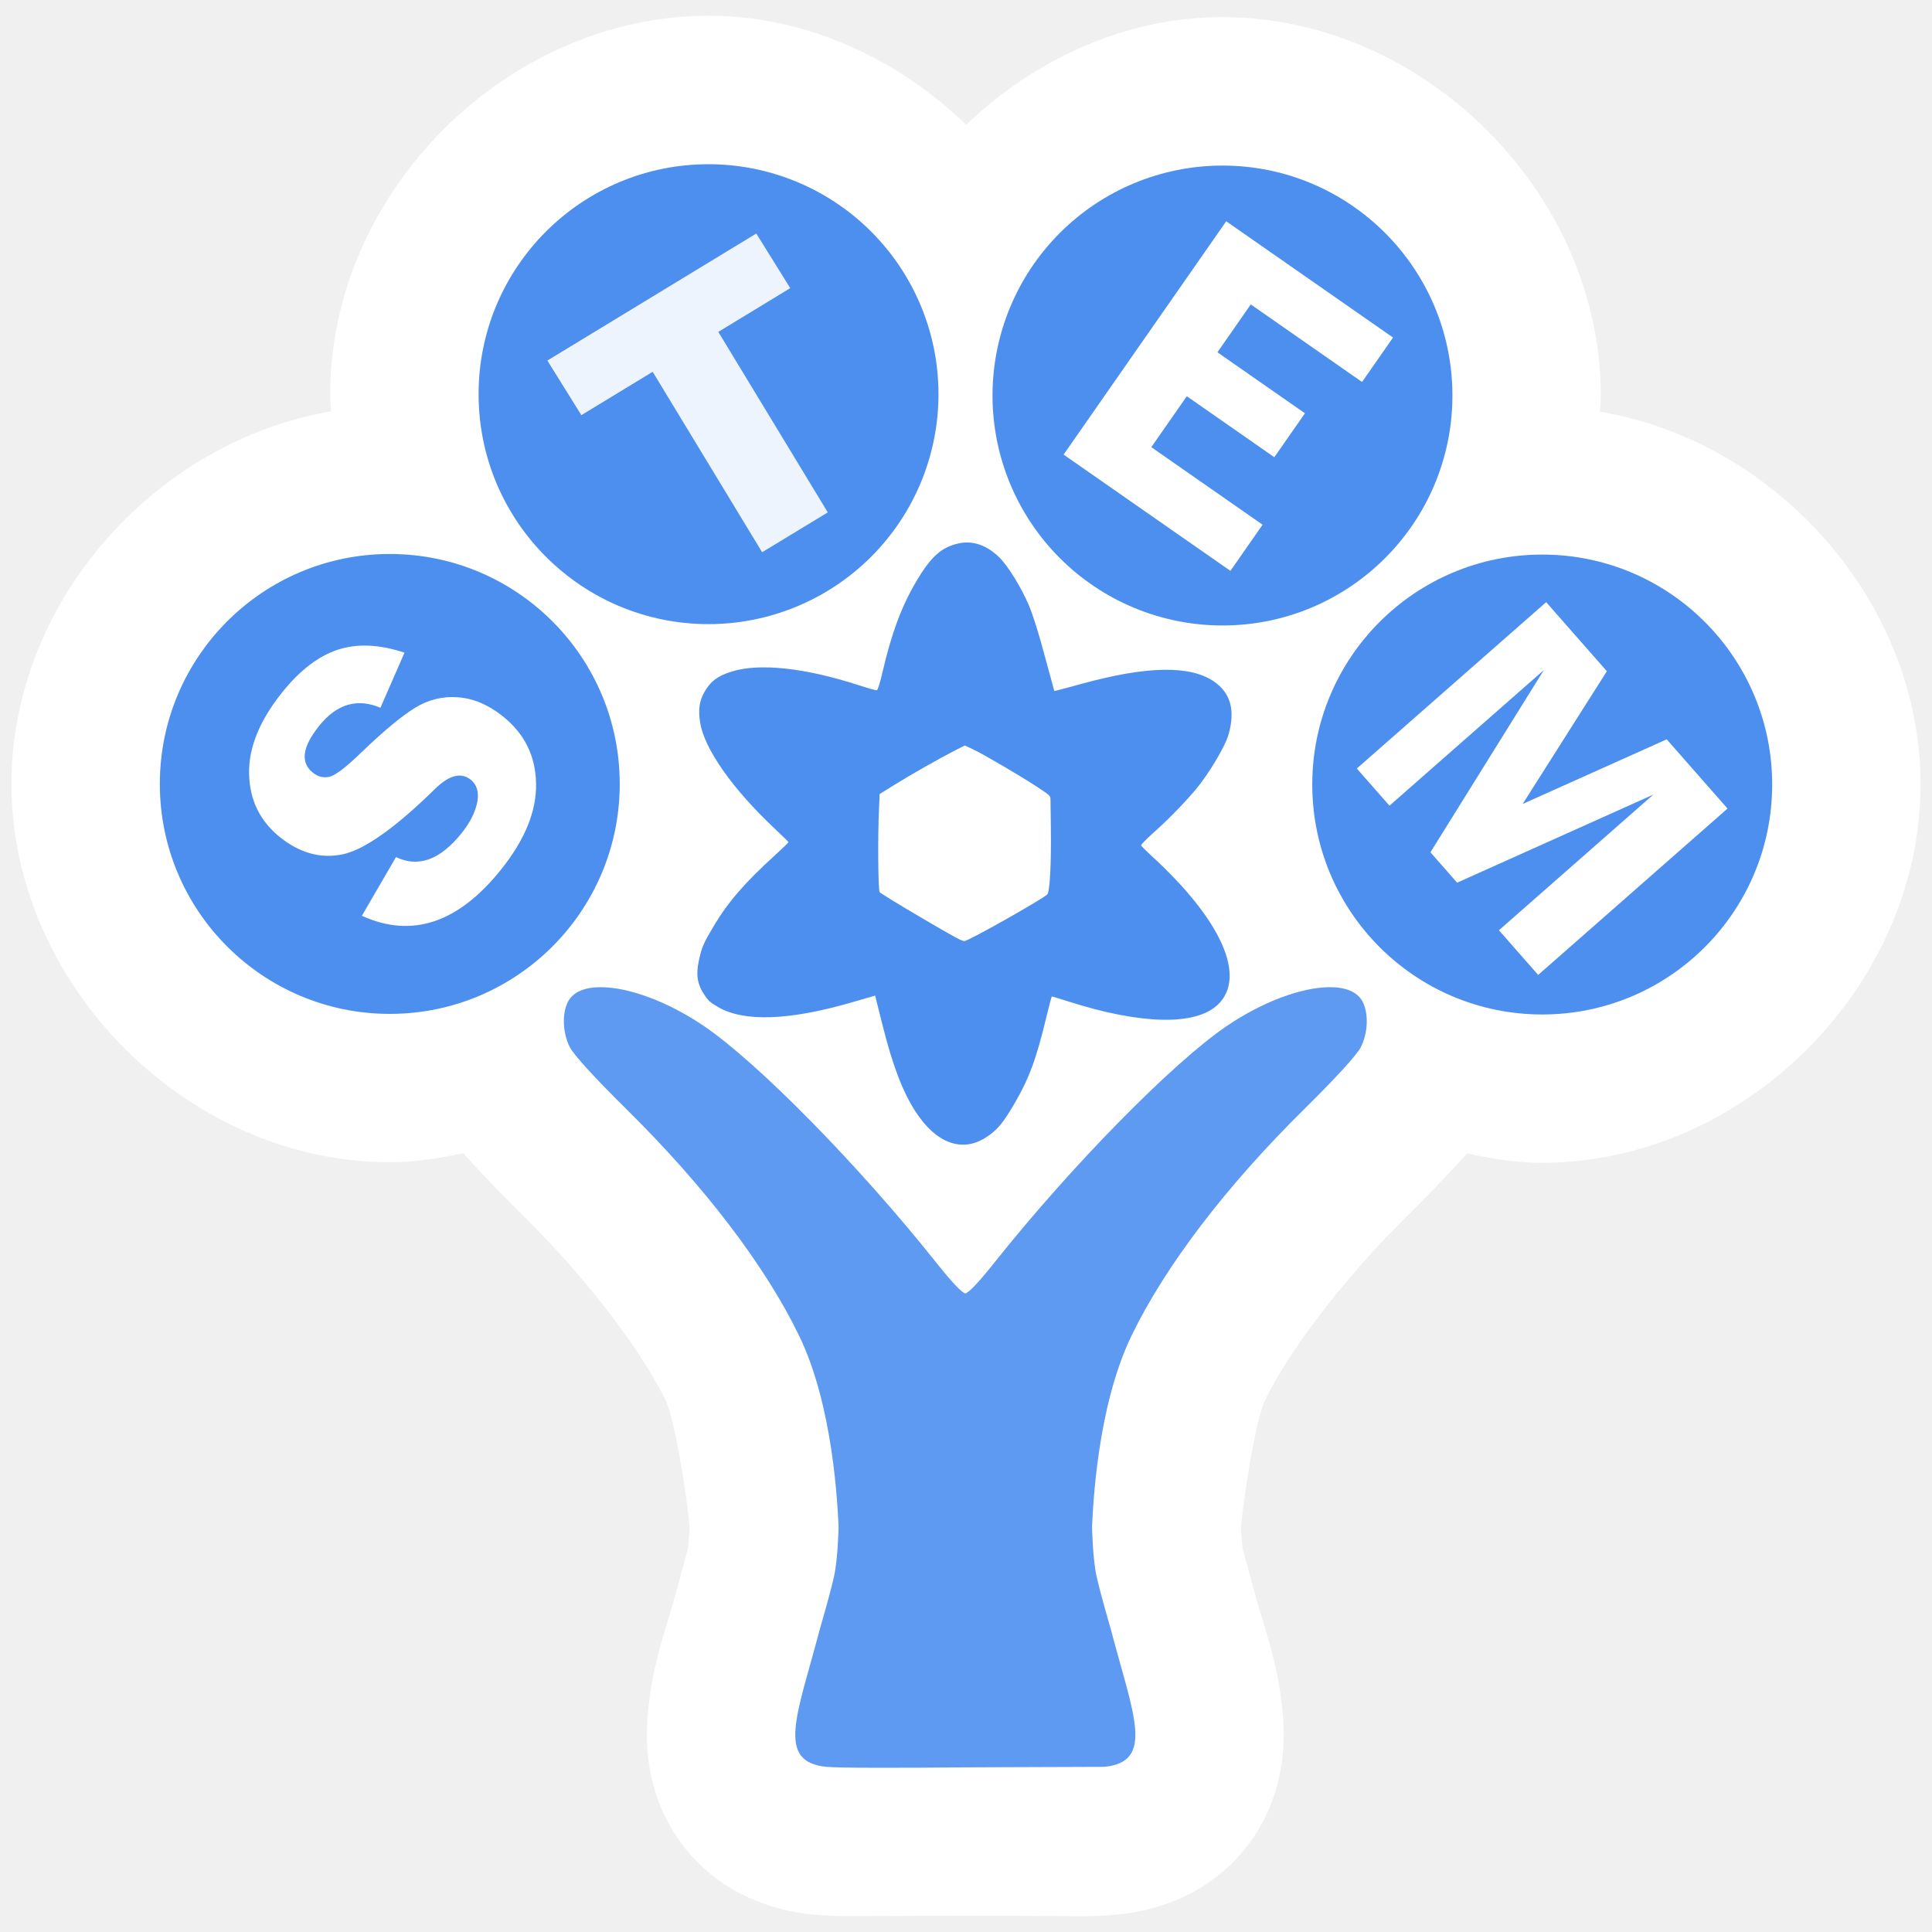
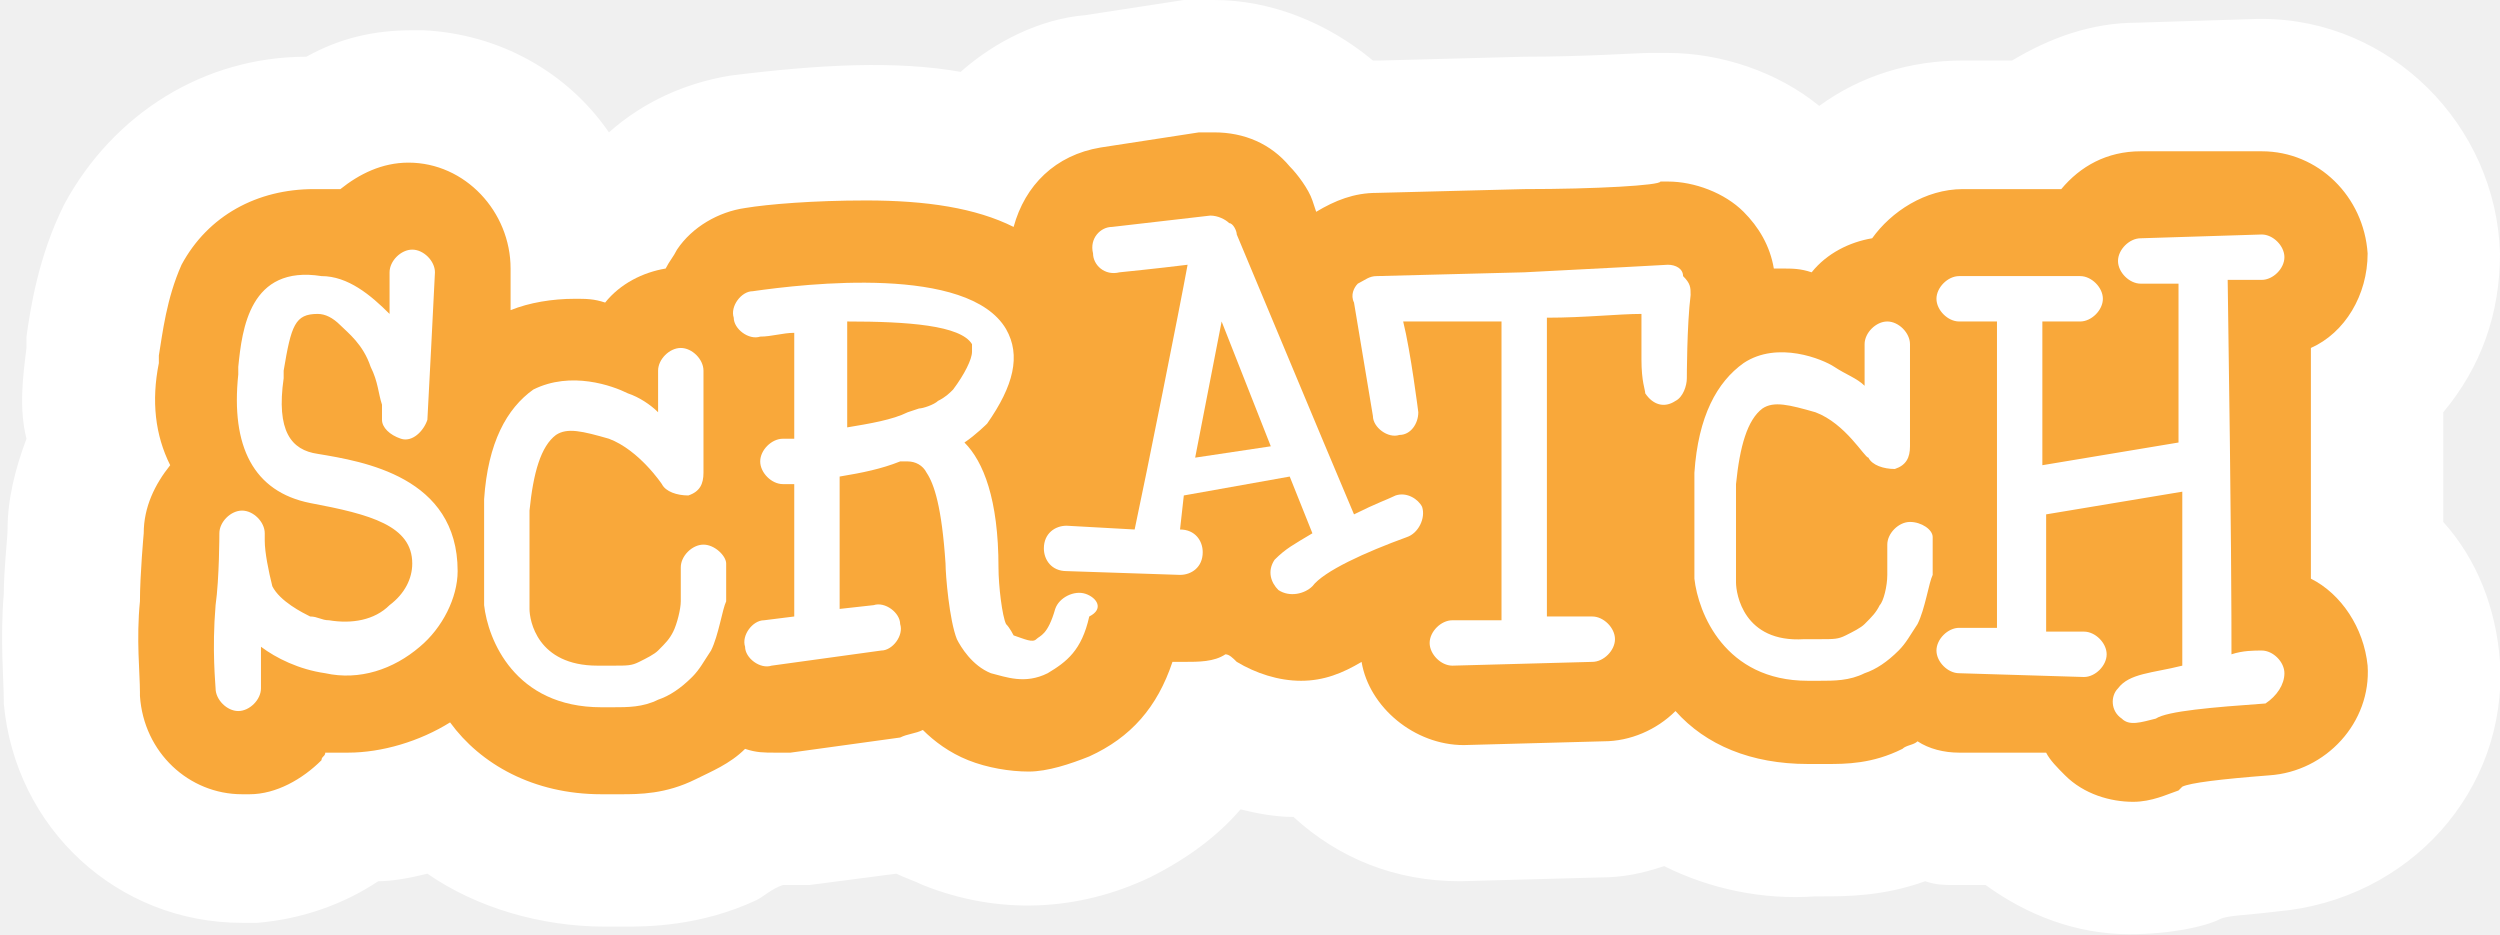
- <svg xmlns="http://www.w3.org/2000/svg" xmlns:xlink="http://www.w3.org/1999/xlink" width="320" height="320">
-   <g transform="matrix(.927081 0 0 .927081 11.66699 11.66699)">
-     <path d="M114.002-9.768c-36.067 0-67.594 31.527-67.594 67.594 0 1.044.11 2.051.168 3.076-31.471 5.379-57.117 34.044-57.117 66.559 0 36.068 31.528 67.595 67.596 67.594 4.491 0 8.853-.678 13.131-1.631 1.08 1.291 2 2.188 2.658 2.908 2.208 2.416 4.833 5.107 7.918 8.154 12.346 12.193 21.564 24.844 25.564 33.111 1.789 3.698 4.022 18.663 4.316 22.953l-.211 2.289-.086 1.176-1.902 7.004-.184.66c-1.691 6.42-4.321 12.588-5.129 22.279-.419 5.027-.292 14.24 6.004 22.773 6.617 8.969 16.316 12.023 23.316 12.715.009.001.018.001.027.002a8.15 8.15 0 0 0 .764.037l-.363-.016c4.368.404 6.749.261 11.002.271l15.914-.078 16.078.078c4.405-.011 6.719.168 11.4-.293.009-.001.018-.001.027-.002 7-.692 16.7-3.746 23.316-12.715 6.296-8.534 6.423-17.747 6.004-22.773-.807-9.69-3.438-15.857-5.129-22.275l-.006-.022-.176-.635-.012-.045-1.891-6.965-.086-1.178-.211-2.287c.294-4.284 2.528-19.255 4.318-22.955 4.002-8.272 13.216-20.919 25.561-33.111 3.085-3.047 5.71-5.739 7.918-8.154.655-.716 1.562-1.595 2.625-2.863 4.371.99 8.827 1.691 13.41 1.691 36.068.002 67.598-31.526 67.598-67.594 0-32.572-25.739-61.29-57.287-66.594.053-.969.158-1.919.158-2.906-.002-36.065-31.527-67.59-67.592-67.592-17.414-.001-33.583 7.58-45.787 19.229-12.23-11.786-28.498-19.471-46.031-19.471z" fill="#fff" />
-     <g transform="matrix(.949809 0 0 .949809 515.3637 -246.3855)">
-       <use xlink:href="#B" opacity=".9" fill="#3983ed" />
-       <path d="M-479.761 368.923l-4.525 10.365q-6.587-2.802-11.576 3.459-4.707 5.907-1.123 8.762 1.418 1.13 3.131.757 1.706-.444 5.936-4.541 6.334-6.091 10.12-8.418 3.786-2.327 8.088-1.989 4.333.298 8.429 3.562 6.143 4.895 6.268 12.656.156 7.722-6.527 16.109-12.112 15.2-26.24 8.771l6.419-11.045q6.328 3.047 12.384-4.553 2.322-2.914 2.898-5.738.537-2.856-1.235-4.268-2.757-2.196-6.814 1.845-11.098 10.858-17.253 12.198-6.163 1.27-11.754-3.186-5.671-4.518-5.858-11.878-.187-7.36 6.151-15.314 5.021-6.301 10.514-8.104 5.493-1.804 12.567.55z" fill="#fff" />
-       <path d="M-379.316 320.299c0 11.472-4.557 22.473-12.669 30.585s-19.113 12.669-30.585 12.669c-23.888 0-43.254-19.365-43.254-43.254s19.365-43.254 43.254-43.254c11.472 0 22.473 4.557 30.585 12.669s12.669 19.113 12.669 30.585" opacity=".9" fill="#3983ed" />
-       <path d="M-413.591 290.082l-39.295 23.893 6.39 10.272 13.418-8.158 20.587 33.94 12.352-7.493-20.594-33.953 13.534-8.229z" opacity=".9" fill="#fff" />
-       <path d="M-282.647 320.554c0 23.888-19.365 43.254-43.254 43.254-11.472 0-22.473-4.557-30.585-12.669s-12.669-19.113-12.669-30.585 4.557-22.473 12.669-30.585 19.113-12.669 30.585-12.669c23.888 0 43.254 19.365 43.254 43.254" opacity=".9" fill="#3983ed" />
-       <path d="M-299.645 318.007l-20.931-14.587-6.274 9.003 16.462 11.472-5.759 8.263-16.462-11.472-6.677 9.581 20.931 14.587-6.05 8.681-31.38-21.869 30.586-43.888 31.38 21.869z" fill="#fff" />
-       <use xlink:href="#B" x="216.772" y="0.111" opacity=".9" fill="#3983ed" />
-       <path d="M-286.783 406.473l21.338-34.283-29.041 25.516-6.144-6.993 35.616-31.293 11.417 12.994-15.838 24.966 27.095-12.155 11.44 13.02-35.616 31.293-7.382-8.402 29.041-25.516-36.904 16.566z" fill="#fff" />
-       <g fill="#3983ed">
-         <path d="M-423.418 433.185c-1.428-2.195-1.601-4.082-.692-7.538.42-1.595.797-2.395 2.45-5.191 2.708-4.581 5.898-8.271 11.689-13.524 1.357-1.231 2.452-2.3 2.432-2.376s-1.166-1.199-2.547-2.497c-7.966-7.485-13.292-15.059-14.066-20-.386-2.461-.146-4.088.858-5.831 1.122-1.948 2.495-2.959 5.112-3.765 5.274-1.625 13.882-.679 24.06 2.644 1.601.523 3.043.923 3.205.889.176-.037.595-1.361 1.047-3.313 1.708-7.371 3.583-12.432 6.33-17.093 2.814-4.773 4.832-6.569 8.139-7.246 2.609-.533 5.206.385 7.527 2.661 1.636 1.604 4.145 5.673 5.555 9.008.792 1.873 1.938 5.526 2.998 9.556l1.791 6.568c.042.024 2.348-.582 5.125-1.348 12.199-3.363 20.355-3.52 24.851-.48 3.159 2.137 4.084 5.402 2.817 9.938-.66 2.365-3.853 7.687-6.385 10.646-2.319 2.709-5.137 5.567-8.033 8.146-1.17 1.041-2.088 2.007-2.041 2.145s.94 1.035 1.985 1.992c13.159 12.055 17.916 22.775 12.413 27.977-4.22 3.989-14.499 3.741-28.288-.684-1.546-.496-2.857-.89-2.913-.875s-.494 1.657-.972 3.649c-1.939 8.083-3.268 11.708-6.036 16.452-2.221 3.808-3.271 5.053-5.441 6.447-4.447 2.857-9.346 1.046-13.17-4.87-2.457-3.8-4.318-8.675-6.239-16.342l-1.379-5.501-4.453 1.289c-11.799 3.416-20.256 3.697-25.131.837-1.486-.872-1.819-1.176-2.597-2.371zm49.052-10.025c1.275-.332 14.617-7.873 15.512-8.767.479-.478.764-5.755.674-12.478l-.068-5.36c-.006-.702-.095-.788-2.406-2.316-3.088-2.042-10.284-6.262-12.218-7.163l-1.498-.699-1.74.884c-2.83 1.438-8.47 4.637-11.475 6.509l-2.8 1.744-.124 2.791c-.241 5.42-.167 15.072.12 15.661.077.157 3.602 2.32 7.833 4.805 6.583 3.866 7.765 4.5 8.189 4.39z" opacity=".9" />
-         <path d="M-442.672 431.844c-3.063-.035-5.352.838-6.325 2.72-1.164 2.251-1.023 5.883.334 8.571.722 1.43 4.674 5.754 10.711 11.717 14.721 14.539 26.076 29.444 32.423 42.563 6.419 13.265 7.213 31.726 7.421 35.92 0 0-.107 6.03-.876 9.434s-2.633 9.766-2.633 9.766c-4.256 16.177-8.372 25.016 1.218 25.963h.002c2.196.217 14.037.217 26.126.094l26.126-.094h.002c9.59-.948 5.474-9.787 1.218-25.963 0 0-1.864-6.362-2.633-9.766s-.876-9.434-.876-9.434c.208-4.194 1.003-22.655 7.421-35.92 6.348-13.119 17.702-28.024 32.423-42.563 6.038-5.963 9.99-10.287 10.711-11.717 1.357-2.688 1.498-6.32.334-8.571-.973-1.881-3.263-2.755-6.325-2.72-5.104.059-12.352 2.643-19.219 7.301-10.169 6.898-29.232 26.304-43.681 44.467-2.946 3.703-4.844 5.713-5.5 5.84-.656-.127-2.554-2.136-5.5-5.84-14.448-18.163-33.512-37.569-43.681-44.467-6.867-4.658-14.115-7.242-19.219-7.301z" opacity=".9" fill-opacity=".902" />
+ <svg xmlns="http://www.w3.org/2000/svg" id="Layer_1" viewBox="0 0 66.1 24.7">
+   <style>.st0{fill:#fff}.st1{fill:#f9a83a}</style>
+   <switch>
+     <g>
+       <g>
+         <g>
+           <path d="M60.2 24.1c-.8.1-1.3.1-1.5.2-.4.2-1.3.4-2.4.4-1.4 0-2.7-.5-3.8-1.3h-.8c-.3 0-.5 0-.8-.1-1.1.4-2.1.4-2.7.4H48c-1.4.1-2.8-.2-4-.8-.6.2-1.1.3-1.7.3l-3.7.1c-1.7 0-3.2-.6-4.4-1.7-.5 0-1-.1-1.4-.2-.6.7-1.4 1.3-2.4 1.8-1.9.9-4 1-6 .2-.2-.1-.5-.2-.7-.3l-2.3.3h-.7c-.3.1-.5.3-.7.4-1.5.7-2.9.7-3.5.7H16c-1.7 0-3.4-.5-4.7-1.4-.4.1-.9.2-1.3.2-.9.6-2 1-3.2 1.1h-.4c-3.3 0-6-2.5-6.3-5.8v-.1c0-.5-.1-1.6 0-2.8 0-.6.1-1.5.1-1.7 0-.8.2-1.6.5-2.4-.2-.8-.1-1.6 0-2.4v-.3c.1-.7.3-2.1 1-3.5C3 3 5.4 1.5 8.1 1.5 9 1 9.9.8 10.9.8h.3c2 .1 3.8 1.1 4.9 2.7.9-.8 2-1.3 3.2-1.5 2.4-.3 4.4-.4 6.1-.1.9-.8 2.1-1.4 3.3-1.5l2.6-.4h.8c1.5 0 3 .6 4.2 1.6h.2l3.8-.1c1.6 0 3-.1 3.3-.1h.5c1.4 0 2.9.5 4 1.4 1.1-.8 2.4-1.2 3.8-1.2h1.3c1-.6 2.1-1 3.3-1l3.2-.1h.1c3.4 0 6.2 2.8 6.3 6.2 0 1.6-.5 3-1.5 4.2v2.9c.9 1 1.4 2.3 1.5 3.7.2 3.4-2.4 6.3-5.9 6.6z" class="st0" />
+         </g>
+         <path d="M60 20.5c-1.3.1-2.1.2-2.3.3l-.1.1c-.3.1-.7.3-1.2.3-.6 0-1.3-.2-1.8-.7-.2-.2-.4-.4-.5-.6h-2.3c-.4 0-.8-.1-1.1-.3-.1.1-.3.1-.4.2-.8.4-1.5.4-2 .4h-.5c-1.5 0-2.7-.5-3.5-1.4-.5.5-1.2.8-1.9.8l-3.7.1c-1.3 0-2.5-1-2.7-2.2-.5.3-1 .5-1.6.5-.6 0-1.2-.2-1.7-.5-.1-.1-.2-.2-.3-.2-.3.2-.7.2-1.1.2H31c-.4 1.2-1.1 2-2.2 2.5-.5.2-1.1.4-1.6.4s-1.1-.1-1.6-.3c-.5-.2-.9-.5-1.2-.8-.2.1-.4.1-.6.2l-2.9.4h-.4c-.3 0-.5 0-.8-.1-.4.4-.9.6-1.3.8-.8.4-1.5.4-2 .4h-.5c-1.8 0-3.2-.8-4-1.9-.8.5-1.8.8-2.7.8h-.6c0 .1-.1.1-.1.2-.5.5-1.2.9-1.9.9h-.2c-1.4 0-2.6-1.1-2.7-2.6v-.1c0-.5-.1-1.4 0-2.4 0-.7.1-1.8.1-1.8 0-.7.3-1.3.7-1.8-.4-.8-.5-1.7-.3-2.7v-.2c.1-.6.2-1.5.6-2.4.7-1.3 2-2 3.5-2H9c.5-.4 1.1-.7 1.8-.7 1.5 0 2.7 1.3 2.7 2.8v1.1c.5-.2 1.1-.3 1.7-.3.3 0 .5 0 .8.1.4-.5 1-.8 1.6-.9.1-.2.2-.3.3-.5.4-.6 1.1-1 1.8-1.1.6-.1 1.8-.2 3.2-.2 1.6 0 2.9.2 3.9.7.3-1.1 1.1-1.9 2.3-2.1l2.6-.4h.4c.8 0 1.5.3 2 .9.2.2.5.6.6.9l.1.3c.5-.3 1-.5 1.6-.5l3.9-.1c1.9 0 3.6-.1 3.6-.2h.2c.7 0 1.5.3 2 .8.4.4.7.9.8 1.5h.2c.3 0 .5 0 .8.1.4-.5 1-.8 1.6-.9.5-.7 1.4-1.3 2.4-1.3h2.6c.5-.6 1.2-1 2.1-1h3.2c1.5 0 2.7 1.2 2.8 2.7 0 1.1-.6 2.1-1.5 2.5v6.1c.8.4 1.4 1.3 1.5 2.3.1 1.5-1.1 2.8-2.6 2.9z" class="st1" />
+         <path d="M32.3 8.5l-.7 3.6 2-.3z" class="st1" />
+         <path d="M8.4 12c-.7-.1-1.1-.6-.9-2v-.2c.2-1.2.3-1.5.9-1.5.2 0 .4.1.6.3.2.2.6.5.8 1.1.2.4.2.7.3 1v.4c0 .2.2.4.5.5.3.1.6-.2.7-.5 0 0 .2-3.8.2-3.9 0-.3-.3-.6-.6-.6s-.6.3-.6.6v1.1c-.5-.5-1.1-1-1.8-1C6.6 7 6.4 8.7 6.3 9.7v.2c-.2 1.9.4 3.1 1.9 3.4 1.6.3 2.7.6 2.7 1.6 0 .4-.2.8-.6 1.1-.4.4-1 .5-1.6.4-.2 0-.3-.1-.5-.1-.2-.1-.8-.4-1-.8-.1-.4-.2-.9-.2-1.2v-.2c0-.3-.3-.6-.6-.6s-.6.3-.6.6c0 0 0 1.2-.1 1.9-.1 1.2 0 2.1 0 2.2 0 .3.3.6.6.6s.6-.3.6-.6v-1.1c.4.3 1 .6 1.7.7.9.2 1.8-.1 2.5-.7.6-.5 1-1.3 1-2 0-2.5-2.5-2.9-3.7-3.1M25.2 10.3c-.1.1-.2.2-.4.3-.1.1-.4.2-.5.2l-.3.1c-.4.2-1 .3-1.6.4V8.5c1.6 0 3 .1 3.3.6v.2c0 .2-.2.6-.5 1m3.5 5.4c-.3-.1-.7.1-.8.4-.2.7-.4.7-.5.8-.1.1-.3 0-.6-.1 0 0-.1-.2-.2-.3-.1-.2-.2-1-.2-1.5 0-1.8-.4-2.8-.9-3.3.3-.2.6-.5.6-.5.7-1 .9-1.8.5-2.5-1-1.7-5.3-1.2-6.7-1-.3 0-.6.4-.5.7 0 .3.4.6.7.5.3 0 .6-.1.9-.1v2.8h-.3c-.3 0-.6.3-.6.6s.3.6.6.6h.3v3.5l-.8.1c-.3 0-.6.4-.5.7 0 .3.4.6.7.5l2.9-.4c.3 0 .6-.4.5-.7 0-.3-.4-.6-.7-.5l-.9.1v-3.5c.6-.1 1.1-.2 1.6-.4h.2c.2 0 .4.1.5.3.2.3.4.9.5 2.4 0 .3.1 1.5.3 2 .1.2.4.7.9.9.4.1.9.3 1.5 0 .5-.3.9-.6 1.1-1.5.4-.2.2-.5-.1-.6M50.5 13.8c-.3 0-.6.3-.6.6v.8c0 .3-.1.7-.2.8-.1.2-.2.3-.4.5-.1.1-.3.2-.5.3-.2.1-.3.1-.7.1h-.4c-1.6.1-1.8-1.2-1.8-1.5v-2.6c.1-1 .3-1.7.7-2 .3-.2.7-.1 1.4.1.8.3 1.3 1.2 1.4 1.2.1.2.4.3.7.3.3-.1.4-.3.4-.6V9.1c0-.3-.3-.6-.6-.6s-.6.3-.6.6v1.1c-.2-.2-.5-.3-.8-.5-.3-.2-1.5-.7-2.4-.1-.7.5-1.2 1.4-1.3 2.9v2.8c.1.9.8 2.7 3 2.7h.3c.4 0 .8 0 1.2-.2.3-.1.6-.3.9-.6.2-.2.3-.4.5-.7.2-.4.3-1.1.4-1.3v-1c0-.2-.3-.4-.6-.4M60.4 17.8c0-.3-.3-.6-.6-.6-.2 0-.5 0-.8.1 0-1 0-3.1-.1-9.9h.9c.3 0 .6-.3.6-.6s-.3-.6-.6-.6l-3.2.1c-.3 0-.6.3-.6.6s.3.6.6.6h1v4.2l-3.6.6V8.5h1c.3 0 .6-.3.6-.6s-.3-.6-.6-.6h-3.2c-.3 0-.6.3-.6.6s.3.6.6.6h1v8.1h-1c-.3 0-.6.3-.6.6s.3.6.6.6l3.3.1c.3 0 .6-.3.6-.6s-.3-.6-.6-.6h-1v-3.1l3.6-.6v4.6c-.8.2-1.4.2-1.7.6-.2.2-.2.6.1.8.2.2.5.1.9 0 .3-.2 1.5-.3 2.9-.4.3-.2.5-.5.5-.8" class="st0" />
+         <path d="M31.6 12.1l.7-3.6 1.3 3.3-2 .3zm5.3 1c-.2.1-.5.2-1.1.5l-.8-1.9-2.3-5.5c0-.1-.1-.3-.2-.3-.1-.1-.3-.2-.5-.2l-2.6.3c-.3 0-.6.3-.5.7 0 .3.3.6.7.5 0 0 1-.1 1.8-.2-.2 1.1-1.1 5.6-1.4 7l-1.8-.1c-.3 0-.6.2-.6.6 0 .3.2.6.6.6l3 .1c.3 0 .6-.2.6-.6 0-.3-.2-.6-.6-.6l.1-.9 2.8-.5.6 1.5c-.5.3-.7.4-1 .7-.2.3-.1.6.1.8.3.2.7.1.9-.1.3-.4 1.4-.9 2.5-1.3.3-.1.5-.5.4-.8-.1-.2-.4-.4-.7-.3" class="st0" />
+         <path d="M44.1 7s-1.8.1-3.8.2l-3.9.1c-.2 0-.3.1-.5.2-.1.1-.2.3-.1.5l.5 3c0 .3.4.6.7.5.3 0 .5-.3.5-.6 0 0-.2-1.6-.4-2.4h2.6v7.9h-1.3c-.3 0-.6.3-.6.6s.3.6.6.6l3.7-.1c.3 0 .6-.3.6-.6s-.3-.6-.6-.6h-1.2V8.4c1 0 1.9-.1 2.5-.1v1.2c0 .6.1.8.1.9.2.3.5.4.8.2.2-.1.3-.4.3-.6 0 0 0-1.4.1-2.2 0-.2 0-.3-.2-.5 0-.2-.2-.3-.4-.3M18.6 14.4c-.3 0-.6.3-.6.6V15.9c0 .2-.1.6-.2.8-.1.2-.2.3-.4.5-.1.1-.3.2-.5.3-.2.1-.3.1-.7.1h-.4c-1.6 0-1.8-1.2-1.8-1.5v-2.6c.1-1 .3-1.7.7-2 .3-.2.7-.1 1.4.1.8.3 1.4 1.2 1.4 1.2.1.2.4.3.7.3.3-.1.4-.3.4-.6V9.8c0-.3-.3-.6-.6-.6s-.6.3-.6.6v1.1c-.2-.2-.5-.4-.8-.5-.4-.2-1.5-.6-2.5-.1-.7.5-1.2 1.4-1.3 2.9V16c.1.9.8 2.7 3.1 2.7h.3c.4 0 .8 0 1.2-.2.3-.1.6-.3.9-.6.2-.2.3-.4.5-.7.2-.4.3-1.1.4-1.3v-1c0-.2-.3-.5-.6-.5" class="st0" />
      </g>
    </g>
-   </g>
-   <defs>
-     <path id="B" d="M-439.274 393.614c0 23.888-19.365 43.254-43.254 43.254s-43.254-19.365-43.254-43.254 19.365-43.254 43.254-43.254 43.254 19.365 43.254 43.254" />
-   </defs>
+   </switch>
</svg>
